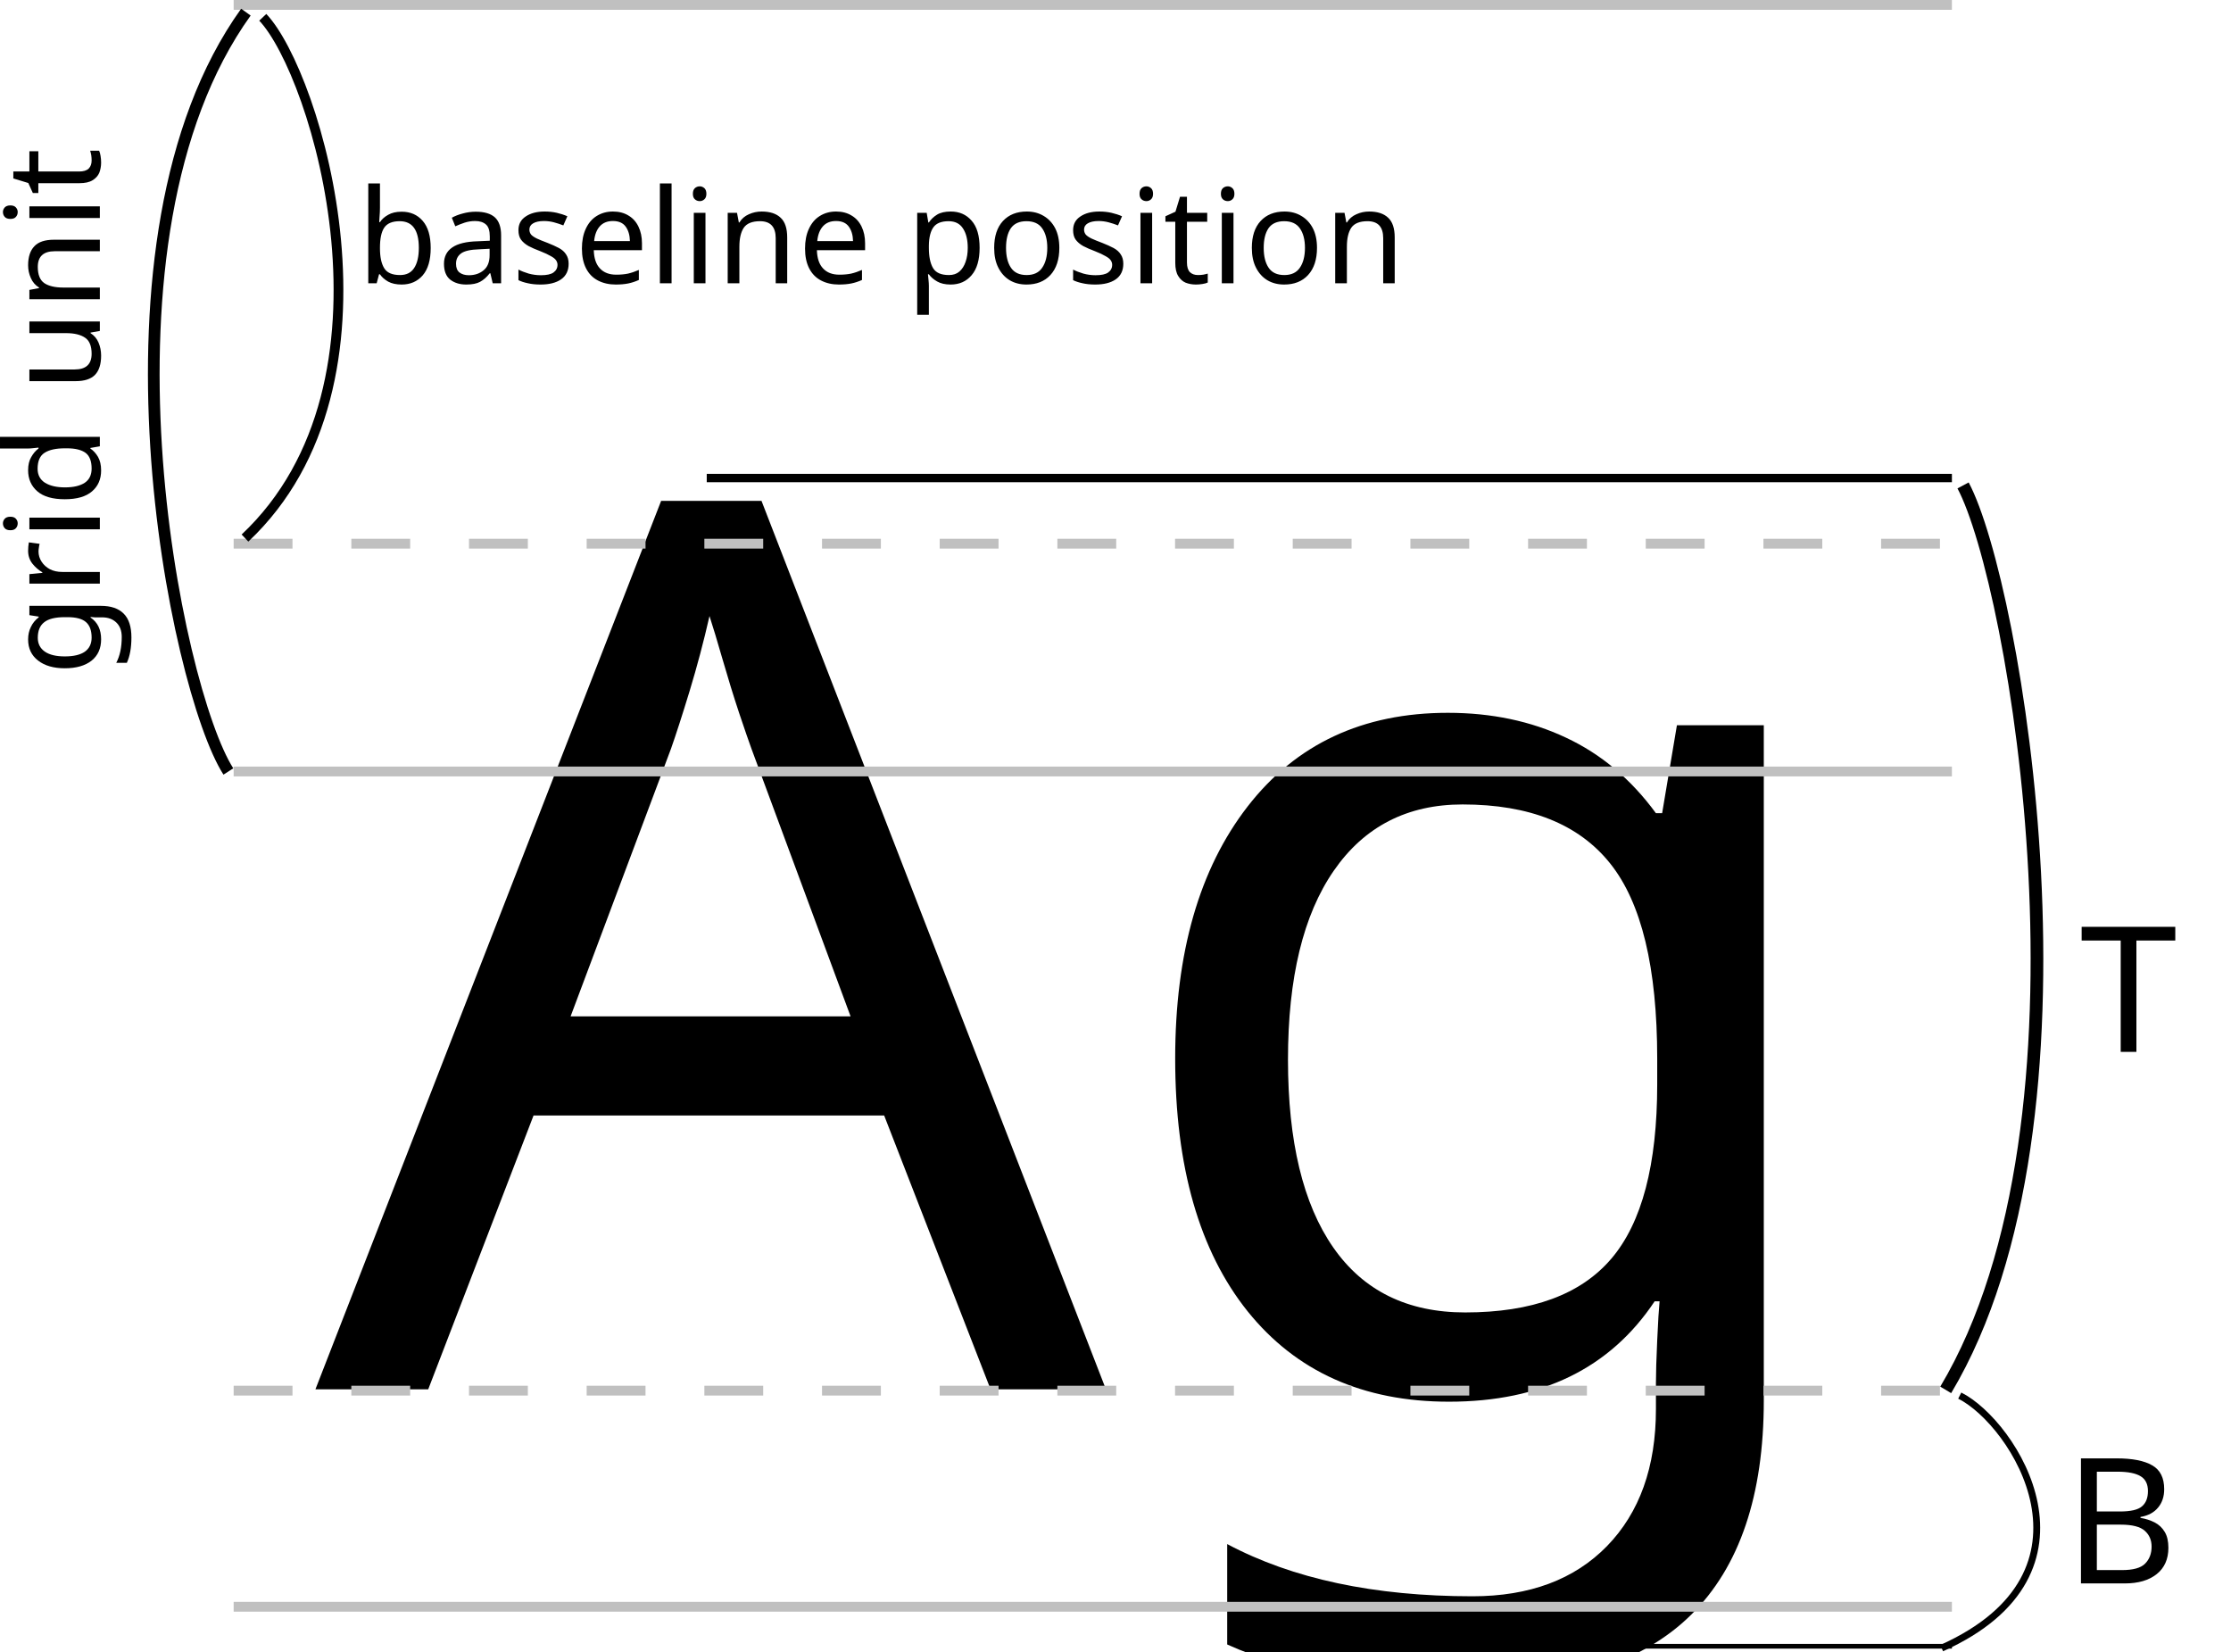
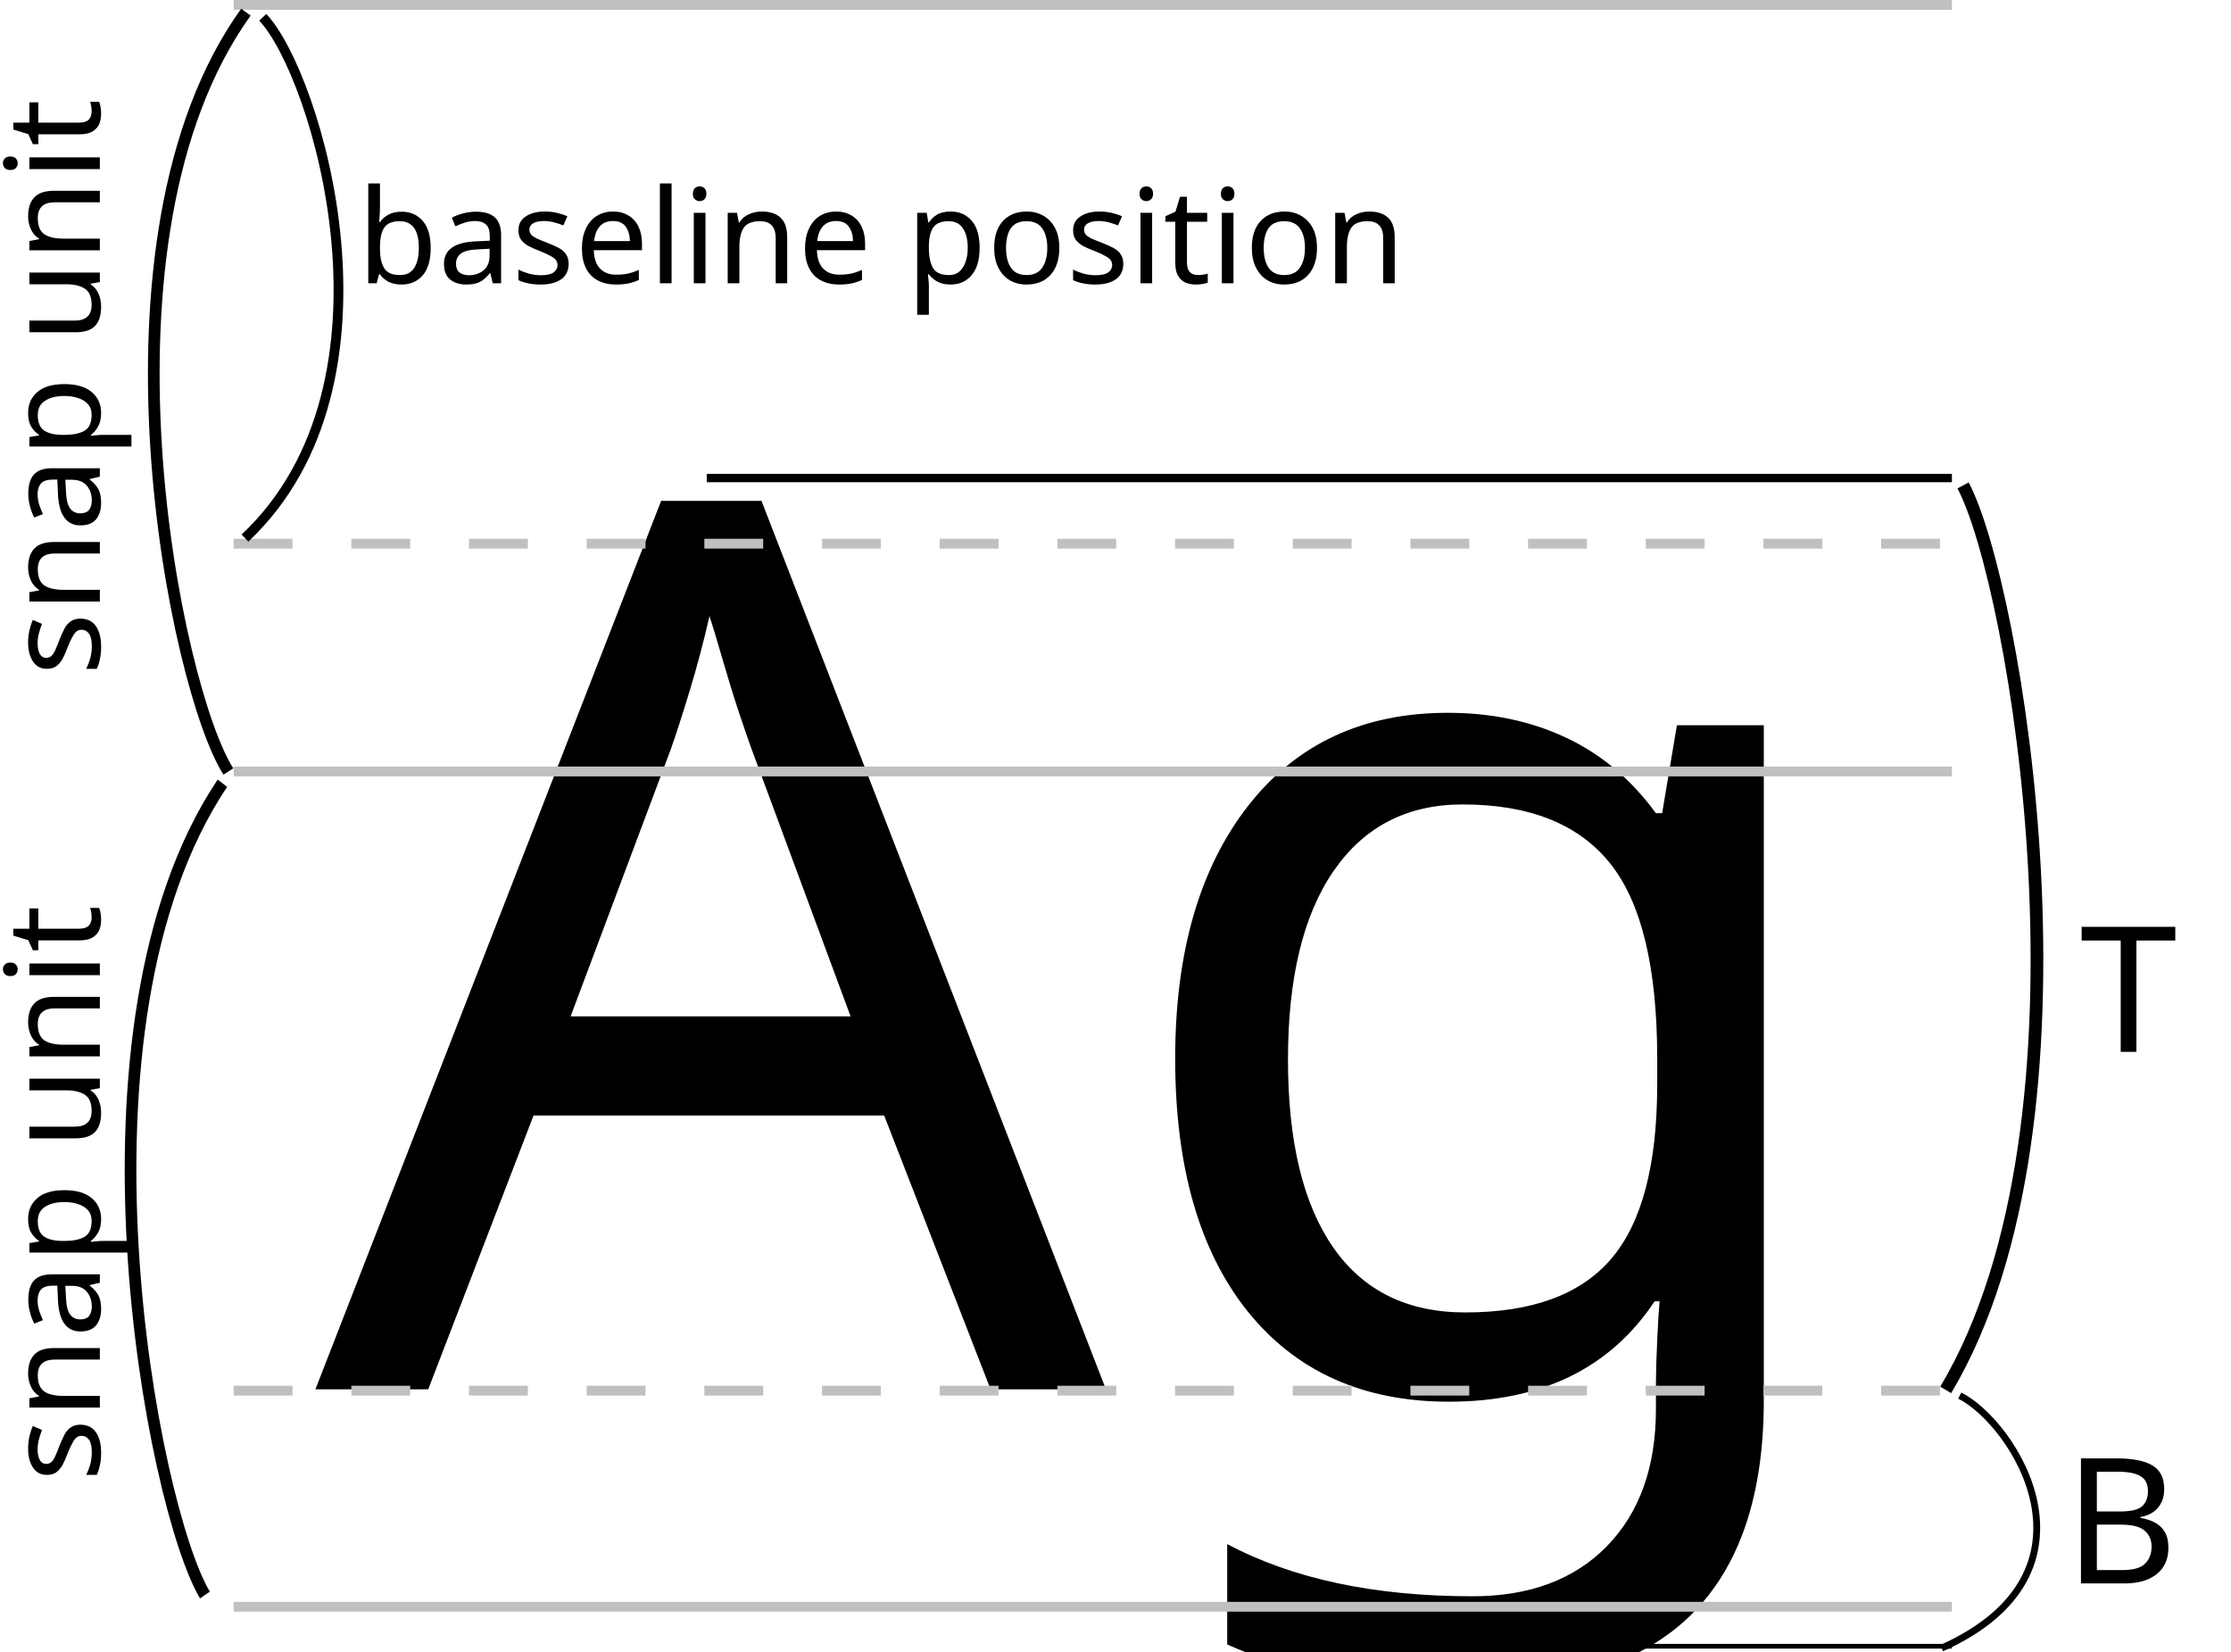
- <svg xmlns="http://www.w3.org/2000/svg" width="53.902mm" height="39.891mm" viewBox="0 0 190.993 141.347" id="svg4440" version="1.1">
+ <svg xmlns="http://www.w3.org/2000/svg" xmlns:xlink="http://www.w3.org/1999/xlink" width="53.902mm" height="39.891mm" viewBox="0 0 190.993 141.347" id="svg4440" version="1.1">
  <defs id="defs4442" />
  <g id="layer1" transform="translate(-336.4488,-302.8234)">
    <path style="fill:none;fill-opacity:1;fill-rule:evenodd;stroke:#c0c0c0;stroke-width:0.84px;stroke-linecap:butt;stroke-linejoin:miter;stroke-opacity:1" d="m 356.452,303.243 147.096,0" id="path4988" />
    <text xml:space="preserve" style="font-style:normal;font-weight:normal;font-size:106.064px;line-height:125%;font-family:sans-serif;letter-spacing:0px;word-spacing:0px;fill:#000000;fill-opacity:1;stroke:none;stroke-width:1px;stroke-linecap:butt;stroke-linejoin:miter;stroke-opacity:1" x="363.453" y="421.748" id="text4990">
      <tspan id="tspan4992" x="363.453" y="421.748">Ag</tspan>
    </text>
    <path style="fill:none;fill-opacity:1;fill-rule:evenodd;stroke:#c0c0c0;stroke-width:0.84px;stroke-linecap:butt;stroke-linejoin:miter;stroke-opacity:1" d="m 356.452,368.862 147.096,0" id="path4988-1" />
    <path style="fill:none;fill-opacity:1;fill-rule:evenodd;stroke:#c0c0c0;stroke-width:0.84px;stroke-linecap:butt;stroke-linejoin:miter;stroke-opacity:1" d="m 356.452,440.362 147.096,0" id="path4988-1-5" />
    <path style="fill:none;fill-opacity:1;fill-rule:evenodd;stroke:#c0c0c0;stroke-width:0.839;stroke-linecap:butt;stroke-linejoin:miter;stroke-miterlimit:4;stroke-dasharray:5.037, 5.037;stroke-dashoffset:0;stroke-opacity:1" d="m 356.452,349.362 147.096,0" id="path4988-2" />
    <path style="fill:none;fill-opacity:1;fill-rule:evenodd;stroke:#c0c0c0;stroke-width:0.839;stroke-linecap:butt;stroke-linejoin:miter;stroke-miterlimit:4;stroke-dasharray:5.037, 5.037;stroke-dashoffset:0;stroke-opacity:1" d="m 356.452,421.862 147.096,0" id="path4988-21" />
    <path style="fill:none;fill-rule:evenodd;stroke:#000000;stroke-width:1px;stroke-linecap:butt;stroke-linejoin:miter;stroke-opacity:1" d="m 357.5,303.862 c -14,19.5 -6,58 -1.5,65" id="path5054" />
    <text xml:space="preserve" style="font-style:normal;font-weight:normal;font-size:15px;line-height:125%;font-family:sans-serif;letter-spacing:0px;word-spacing:0px;fill:#000000;fill-opacity:1;stroke:none;stroke-width:1px;stroke-linecap:butt;stroke-linejoin:miter;stroke-opacity:1" x="-360.651" y="344.996" id="text5056" transform="matrix(0,-1,1,0,0,0)">
-       <tspan id="tspan5058" x="-360.651" y="344.996" style="font-style:normal;font-variant:normal;font-weight:normal;font-stretch:normal;font-size:11.25px;line-height:125%;font-family:sans-serif;-inkscape-font-specification:'sans-serif, Normal';text-align:start;writing-mode:lr-tb;text-anchor:start">grid unit</tspan>
+       <tspan id="tspan5058" x="-360.651" y="344.996" style="font-style:normal;font-variant:normal;font-weight:normal;font-stretch:normal;font-size:11.25px;line-height:125%;font-family:sans-serif;-inkscape-font-specification:'sans-serif, Normal';text-align:start;writing-mode:lr-tb;text-anchor:start">snap unit</tspan>
    </text>
    <path id="path5060" d="m 357.421,348.881 c 14.21,-13.373 6.09,-39.777 1.523,-44.577" style="fill:none;fill-rule:evenodd;stroke:#000000;stroke-width:0.834px;stroke-linecap:butt;stroke-linejoin:miter;stroke-opacity:1" />
    <text id="text5062" y="327.068" x="367.025" style="font-style:normal;font-weight:normal;font-size:15px;line-height:125%;font-family:sans-serif;letter-spacing:0px;word-spacing:0px;fill:#000000;fill-opacity:1;stroke:none;stroke-width:1px;stroke-linecap:butt;stroke-linejoin:miter;stroke-opacity:1" xml:space="preserve">
      <tspan style="font-style:normal;font-variant:normal;font-weight:normal;font-stretch:normal;font-size:11.25px;line-height:125%;font-family:sans-serif;-inkscape-font-specification:'sans-serif, Normal';text-align:start;writing-mode:lr-tb;text-anchor:start" y="327.068" x="367.025" id="tspan5064">baseline position</tspan>
    </text>
    <path id="path5066" d="m 396.952,343.743 106.597,0" style="fill:none;fill-opacity:1;fill-rule:evenodd;stroke:#000000;stroke-width:0.715px;stroke-linecap:butt;stroke-linejoin:miter;stroke-opacity:1" />
    <path style="fill:none;fill-opacity:1;fill-rule:evenodd;stroke:#000000;stroke-width:0.404px;stroke-linecap:butt;stroke-linejoin:miter;stroke-opacity:1" d="m 469.452,443.743 34.096,0" id="path5068" />
    <path style="fill:none;fill-rule:evenodd;stroke:#000000;stroke-width:1.086px;stroke-linecap:butt;stroke-linejoin:miter;stroke-opacity:1" d="m 503.019,421.798 c 13.867,-23.227 5.943,-69.084 1.486,-77.422" id="path5070" />
    <path id="path5072" d="m 502.672,443.903 c 14.448,-6.485 6.192,-19.288 1.548,-21.616" style="fill:none;fill-rule:evenodd;stroke:#000000;stroke-width:0.586px;stroke-linecap:butt;stroke-linejoin:miter;stroke-opacity:1" />
    <text xml:space="preserve" style="font-style:normal;font-weight:normal;font-size:15px;line-height:125%;font-family:sans-serif;letter-spacing:0px;word-spacing:0px;fill:#000000;fill-opacity:1;stroke:none;stroke-width:1px;stroke-linecap:butt;stroke-linejoin:miter;stroke-opacity:1" x="514.5" y="392.862" id="text5074">
      <tspan id="tspan5076" x="514.5" y="392.862">T</tspan>
    </text>
    <text id="text5078" y="438.362" x="513.145" style="font-style:normal;font-weight:normal;font-size:15px;line-height:125%;font-family:sans-serif;letter-spacing:0px;word-spacing:0px;fill:#000000;fill-opacity:1;stroke:none;stroke-width:1px;stroke-linecap:butt;stroke-linejoin:miter;stroke-opacity:1" xml:space="preserve">
      <tspan y="438.362" x="513.145" id="tspan5080">B</tspan>
    </text>
+     <use x="0" y="0" xlink:href="#path5054" id="use4162" transform="matrix(0.9971311,0,0,1.069036,-0.9858242,45.0292)" width="100%" height="100%" />
+     <use x="0" y="0" xlink:href="#text5056" id="use4164" transform="translate(0,68.99951)" width="100%" height="100%" />
  </g>
</svg>
